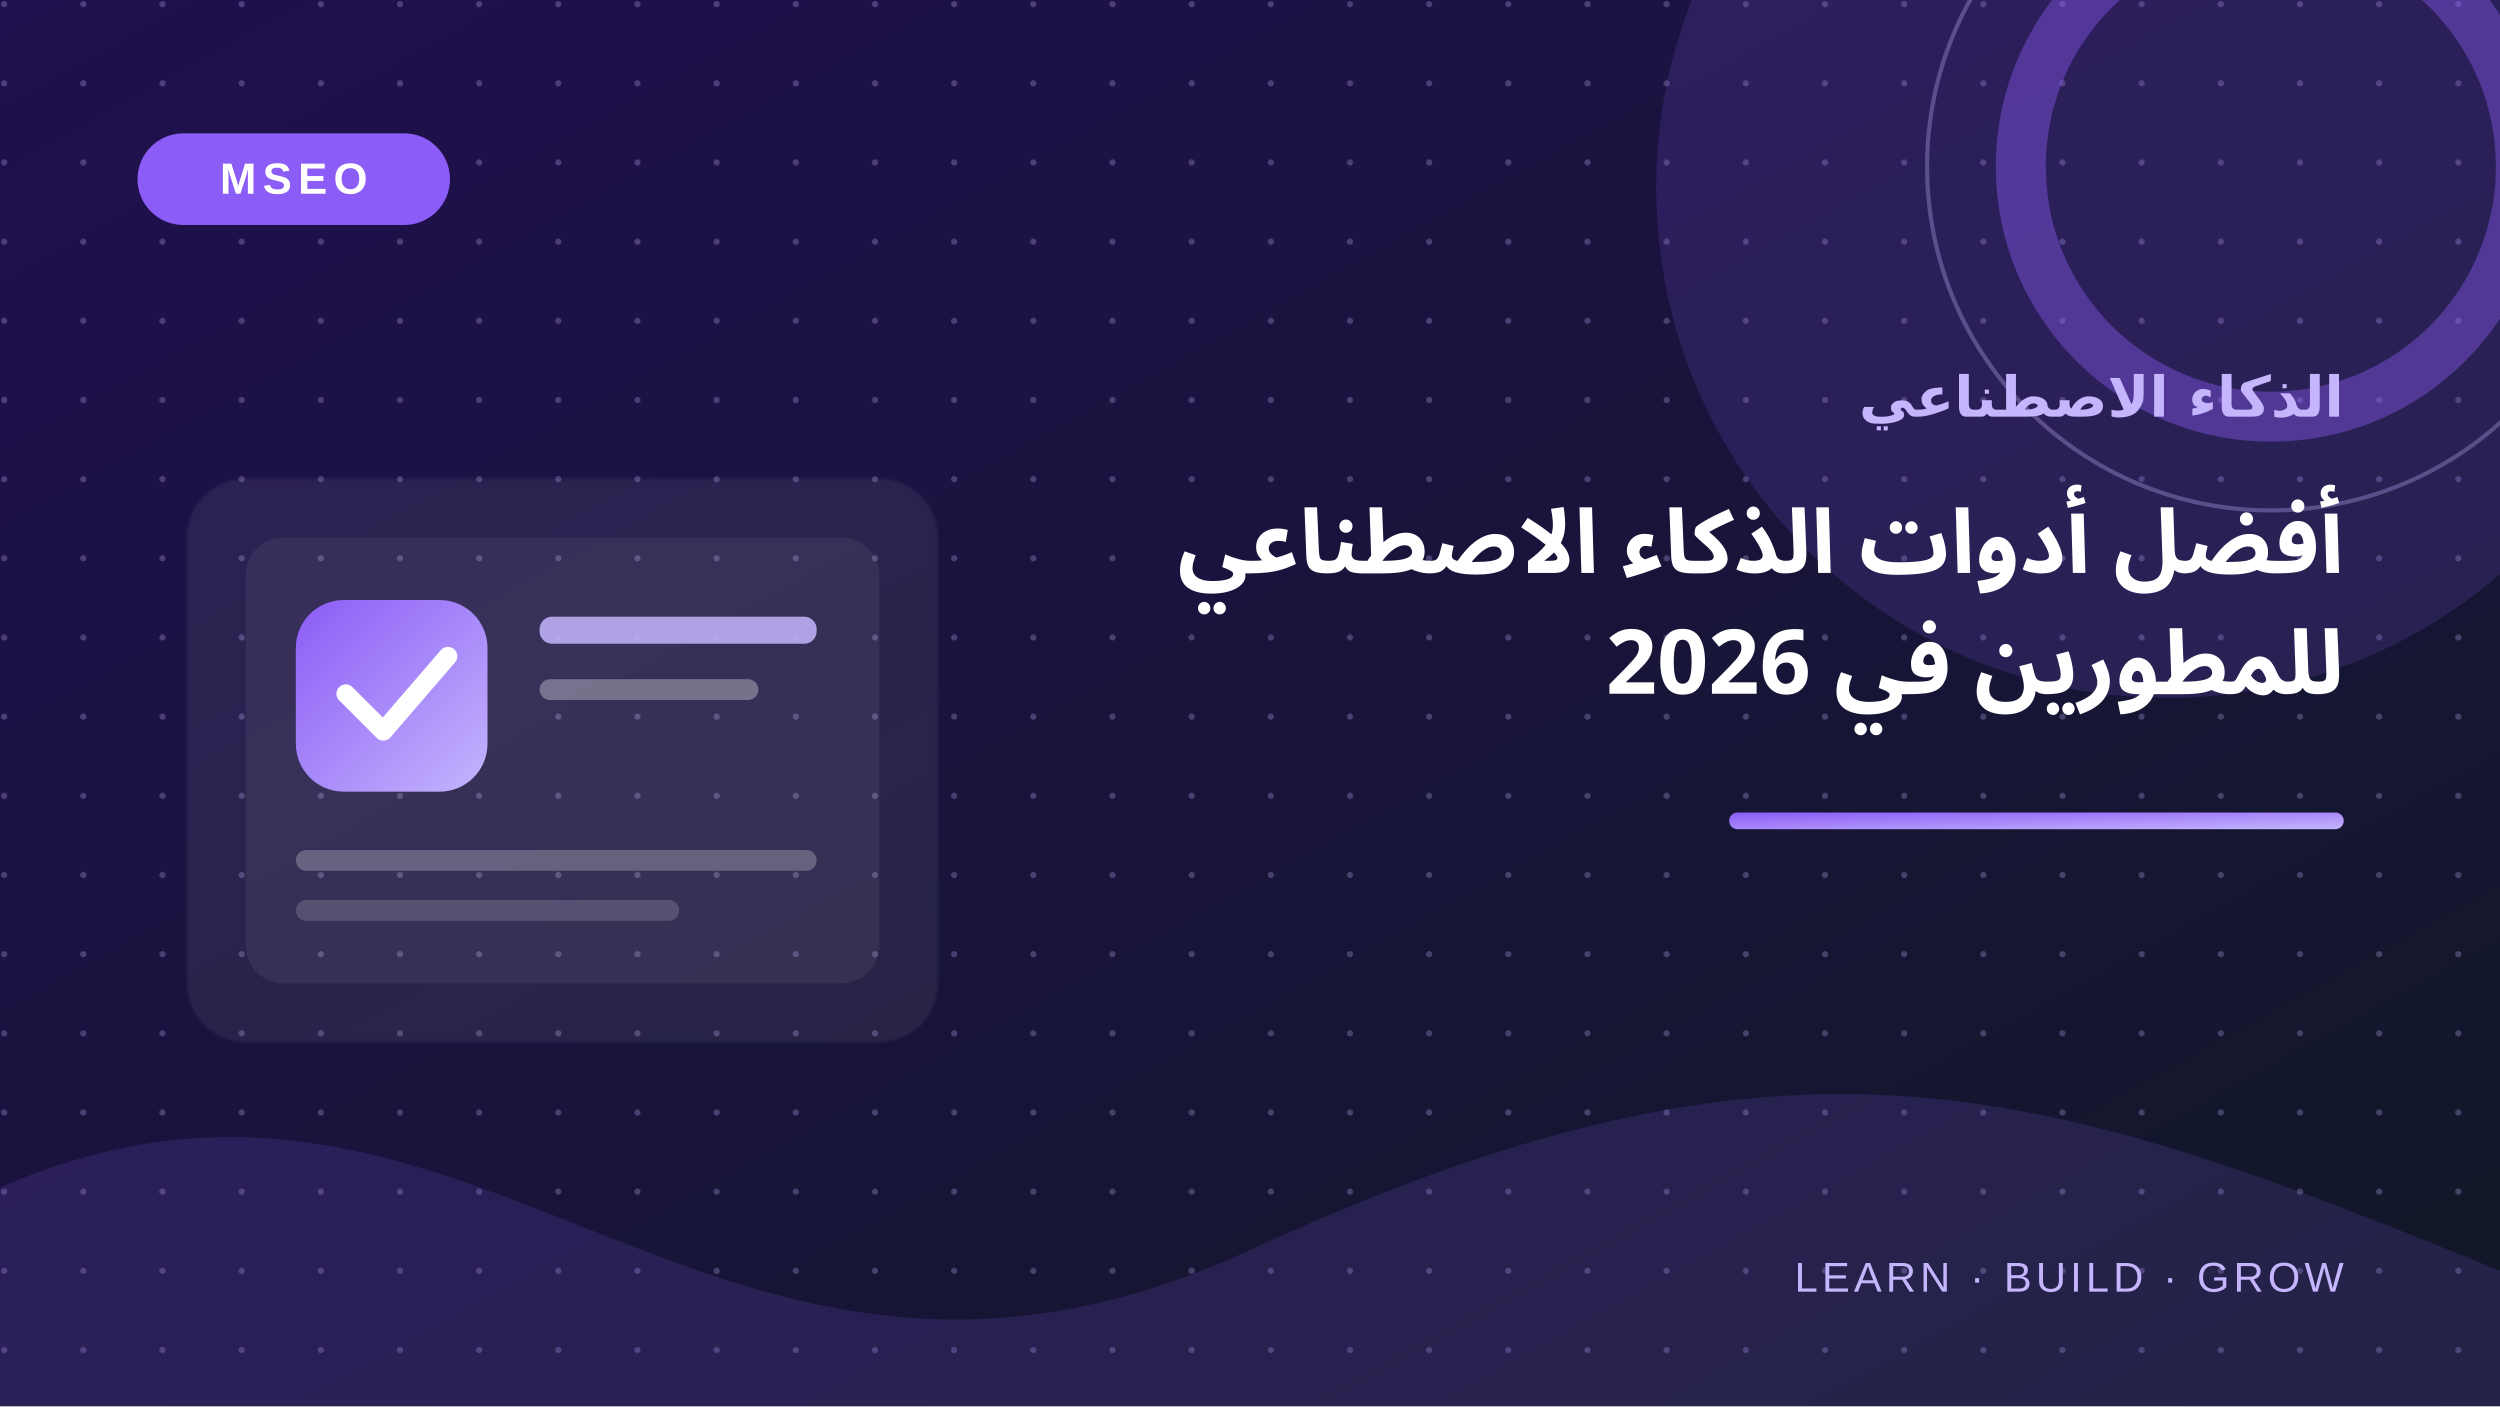
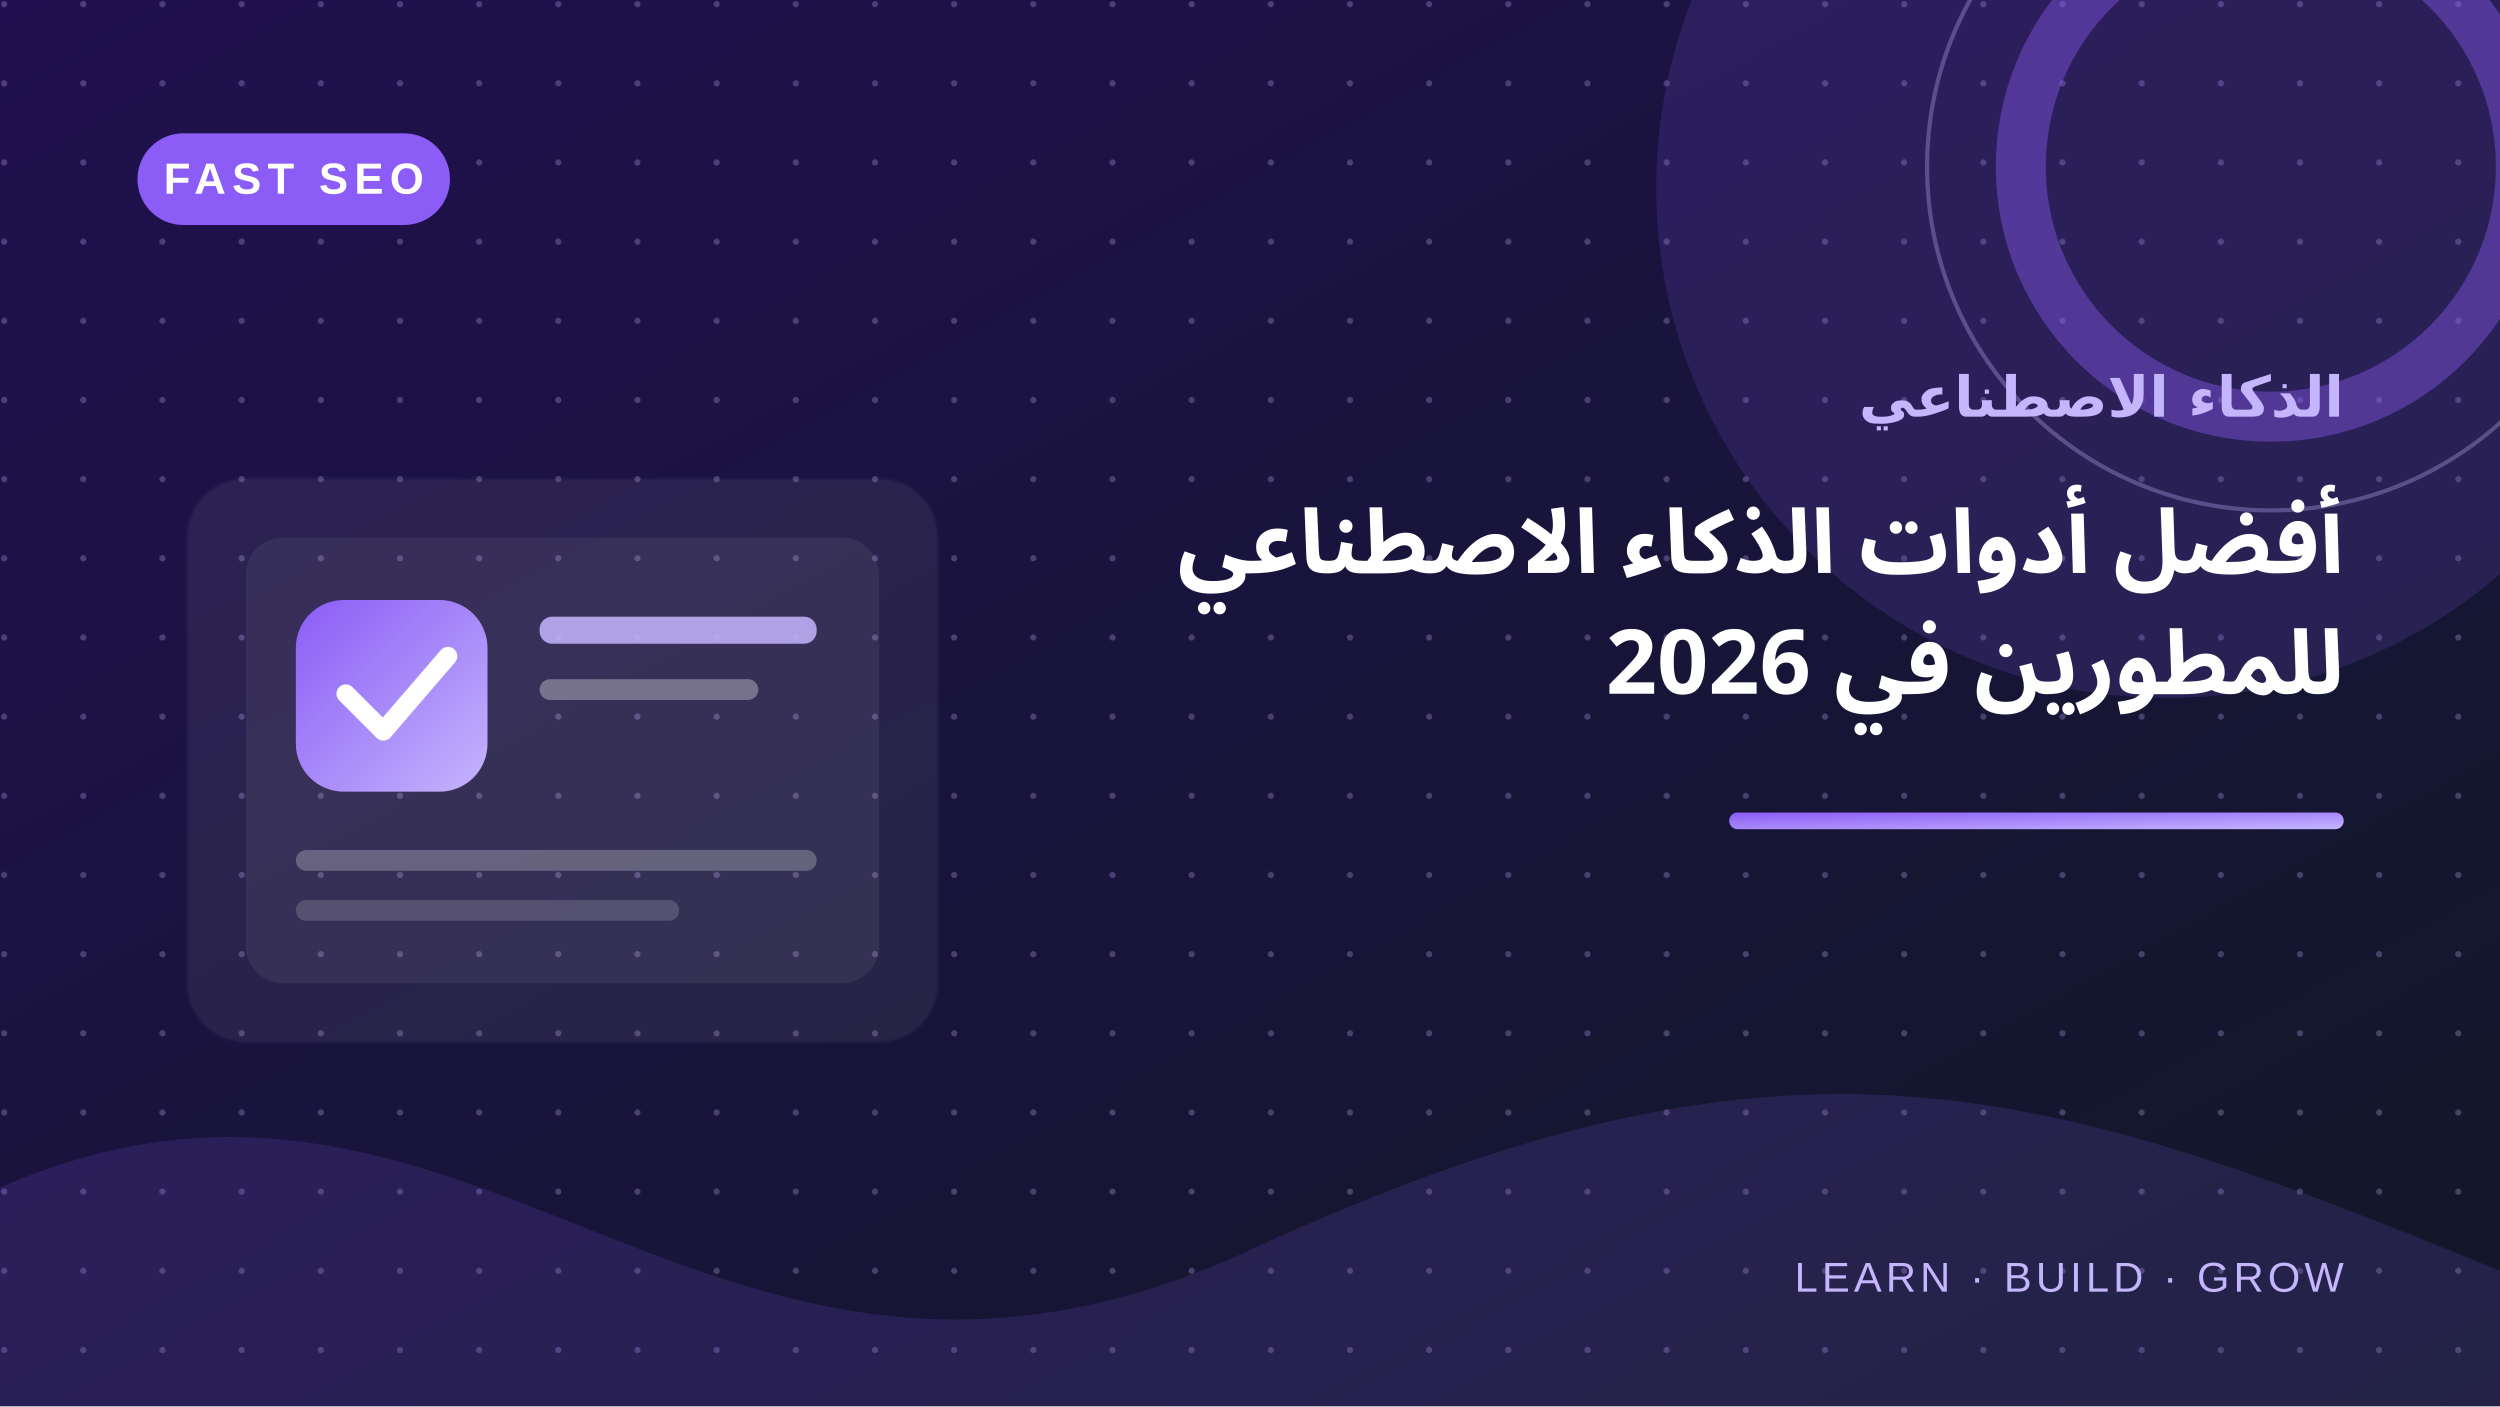
<svg xmlns="http://www.w3.org/2000/svg" width="1200" height="675" viewBox="0 0 1200 675" role="img" aria-labelledby="title desc">
  <defs>
    <linearGradient id="g" x1="0" y1="0" x2="1" y2="1">
      <stop stop-color="#20104f" />
      <stop offset="1" stop-color="#111827" />
    </linearGradient>
    <linearGradient id="a" x1="0" y1="0" x2="1" y2="1">
      <stop stop-color="#8b5cf6" />
      <stop offset="1" stop-color="#c4b5fd" />
    </linearGradient>
    <pattern id="p" width="38" height="38" patternUnits="userSpaceOnUse">
      <circle cx="2" cy="2" r="1.5" fill="#c4b5fd" opacity=".28" />
    </pattern>
  </defs>
  <rect width="1200" height="675" fill="url(#g)" />
  <rect width="1200" height="675" fill="url(#p)" />
  <circle cx="1040" cy="90" r="245" fill="#8b5cf6" opacity=".16" />
  <circle cx="1090" cy="80" r="165" fill="none" stroke="#c4b5fd" stroke-width="2" opacity=".32" />
  <circle cx="1090" cy="80" r="120" fill="none" stroke="#8b5cf6" stroke-width="24" opacity=".4" />
  <path d="M0 570 C230 470 340 720 600 600 S980 520 1200 610 L1200 675 L0 675Z" fill="#8b5cf6" opacity=".15" />
  <rect x="66" y="64" width="150" height="44" rx="22" fill="#8b5cf6" />
-   <text x="141" y="93" fill="#fff" text-anchor="middle" font-family="Arial,sans-serif" font-size="21" font-weight="800" letter-spacing="3">MSEO</text>
+   <text x="141" y="93" fill="#fff" text-anchor="middle" font-family="Arial,sans-serif" font-size="21" font-weight="800" letter-spacing="3">FAST SEO</text>
  <text x="1125" y="200" fill="#c4b5fd" text-anchor="end" font-family="Arial,sans-serif" font-size="27" font-weight="700">الذكاء الاصطناعي</text>
  <text x="1125" y="275" fill="#fff" text-anchor="end" font-family="Noto Sans Arabic,Tahoma,Arial,sans-serif" font-size="43" font-weight="800">أفضل أدوات الذكاء الاصطناعي</text>
  <text x="1125" y="333" fill="#fff" text-anchor="end" font-family="Noto Sans Arabic,Tahoma,Arial,sans-serif" font-size="43" font-weight="800">للمطورين في 2026</text>
  <rect x="830" y="390" width="295" height="8" rx="4" fill="url(#a)" />
  <g transform="translate(90 230)">
    <rect x="0" y="0" width="360" height="270" rx="28" fill="#fff" opacity=".07" stroke="#c4b5fd" stroke-opacity=".42" stroke-width="2" />
    <rect x="28" y="28" width="304" height="214" rx="18" fill="#fff" opacity=".06" />
    <rect x="52" y="58" width="92" height="92" rx="23" fill="url(#a)" />
    <path d="M76 103l18 18 31-36" fill="none" stroke="#fff" stroke-width="9" stroke-linecap="round" stroke-linejoin="round" />
    <rect x="169" y="66" width="133" height="13" rx="6" fill="#c4b5fd" opacity=".85" />
    <rect x="169" y="96" width="105" height="10" rx="5" fill="#fff" opacity=".32" />
    <rect x="52" y="178" width="250" height="10" rx="5" fill="#fff" opacity=".24" />
    <rect x="52" y="202" width="184" height="10" rx="5" fill="#fff" opacity=".16" />
  </g>
  <text x="1125" y="620" fill="#c4b5fd" text-anchor="end" font-family="Arial,sans-serif" font-size="20" letter-spacing="2">LEARN · BUILD · GROW</text>
</svg>
